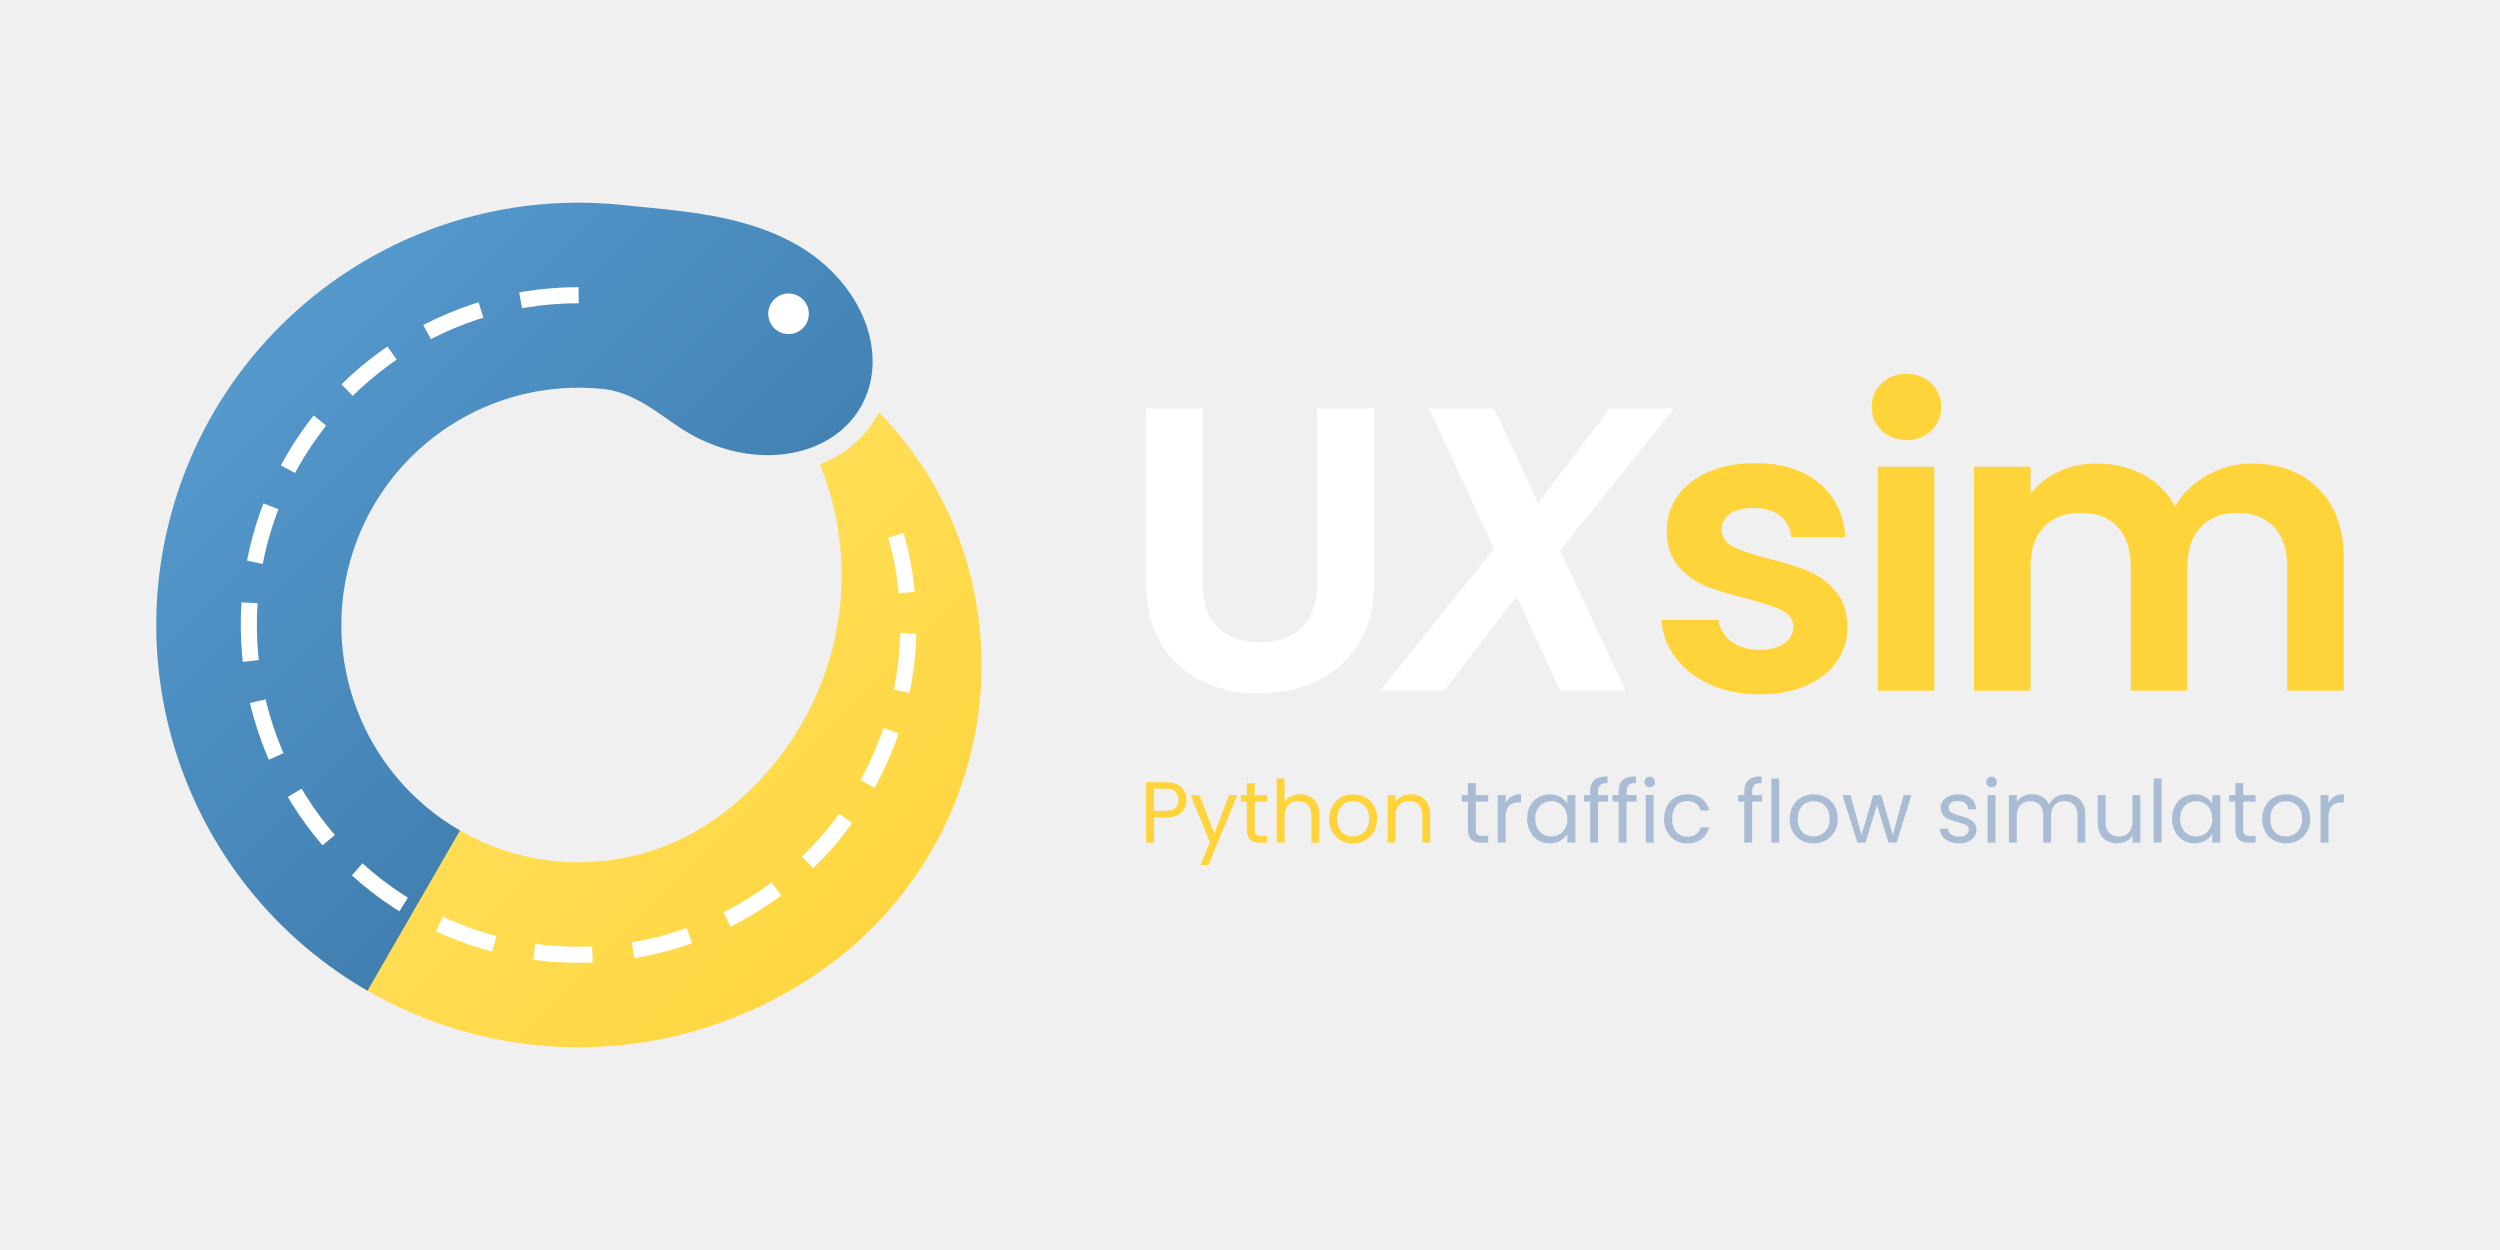
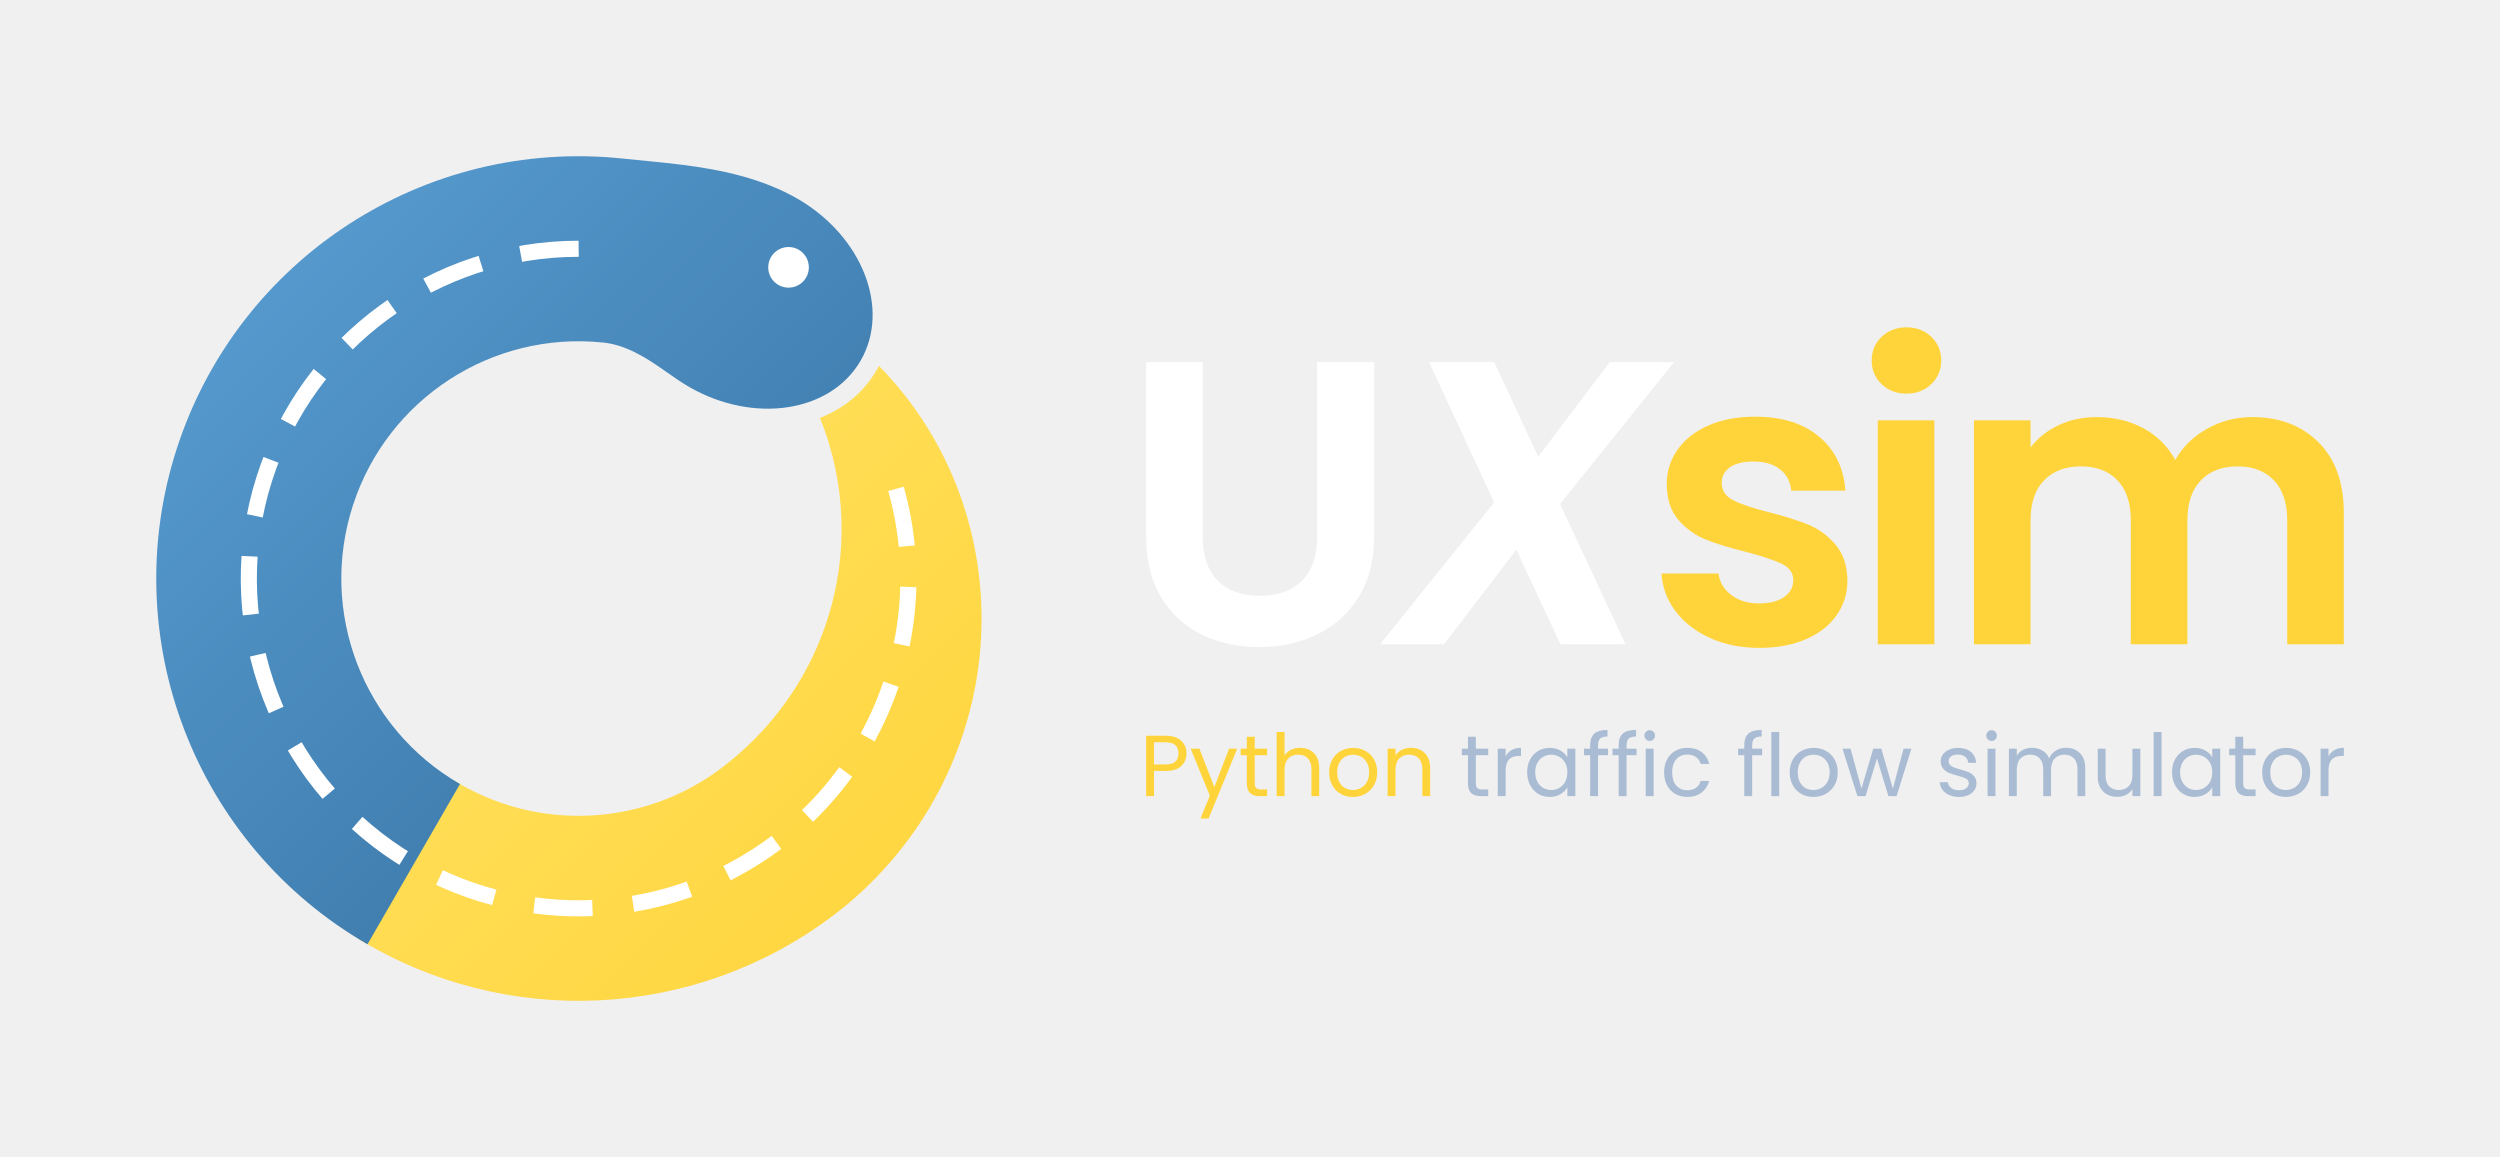
- <svg xmlns="http://www.w3.org/2000/svg" width="1280" height="640" viewBox="0 0 1280 640" role="img">
+ <svg xmlns="http://www.w3.org/2000/svg" width="1280" height="592" viewBox="0 0 1280 592" role="img">
  <defs>
    <linearGradient id="uxsim-hero-transparent-dark-blue" gradientUnits="userSpaceOnUse" x1="60" y1="60" x2="452" y2="452">
      <stop offset="0" stop-color="#5A9FD4" />
      <stop offset="1" stop-color="#306998" />
    </linearGradient>
    <linearGradient id="uxsim-hero-transparent-dark-yellow" gradientUnits="userSpaceOnUse" x1="60" y1="60" x2="452" y2="452">
      <stop offset="0" stop-color="#FFE873" />
      <stop offset="1" stop-color="#FFD43B" />
    </linearGradient>
    <clipPath id="uxsim-hero-transparent-dark-bite">
      <path clip-rule="evenodd" d="M0 0H512V512H0Z M271.75 75.72 A76.50 63.00 30.00 1 0 404.25 152.22 A76.50 63.00 30.00 1 0 271.75 75.72Z" />
    </clipPath>
  </defs>
-   <g transform="translate(32.676 56.422) scale(1.0296)">
+   <g transform="translate(32.676 32.640) scale(1.0296)">
    <path fill="url(#uxsim-hero-transparent-dark-yellow)" clip-path="url(#uxsim-hero-transparent-dark-bite)" d="M146.28 435.05 A210.00 210.00 0 0 0 382.38 423.71 C402.87 408.27 420.10 388.54 432.60 366.35 C445.10 344.16 452.85 319.55 455.42 294.76 C457.98 269.98 455.38 245.06 448.24 222.10 C441.11 199.14 429.47 178.17 414.75 160.61 C400.04 143.06 382.28 128.93 363.20 118.79 A10.12 10.12 0 0 0 350.74 134.74 C363.24 149.28 372.48 165.66 378.40 182.46 C384.32 199.25 386.95 216.44 386.77 232.94 C386.60 249.45 383.64 265.27 378.56 279.82 C373.48 294.37 366.30 307.67 357.56 319.46 C348.82 331.25 338.53 341.56 327.01 350.24 A118.00 118.00 0 0 1 194.35 356.61 Z" />
    <path fill="url(#uxsim-hero-transparent-dark-blue)" d="M151.00 437.87 A210.00 210.00 0 0 1 277.95 47.15 C287.67 48.17 297.44 48.99 307.31 50.23 C317.17 51.46 327.13 53.13 336.89 55.80 C346.65 58.46 356.21 62.13 365.00 67.21 A67.50 54.00 30.00 0 1 311.00 160.74 C306.57 158.18 302.38 155.14 297.98 152.09 C293.59 149.03 288.99 145.97 284.05 143.52 C279.10 141.06 273.80 139.22 268.33 138.65 A118.00 118.00 0 0 0 197.00 358.19 Z" />
    <path fill="none" stroke="#fff" stroke-width="8" stroke-dasharray="29.01 20.30" d="M413.82 211.41 C419.77 232.46 421.45 254.71 418.72 276.41 C416.00 298.12 408.88 319.26 397.92 338.19 C386.96 357.11 372.17 373.81 354.70 386.98 A164.00 164.00 0 1 1 256.00 92.00" />
    <circle cx="360.39" cy="101.24" r="10.1" fill="#fff" />
  </g>
-   <g transform="translate(572.947 353.637) scale(0.206961)">
+   <g transform="translate(572.947 329.855) scale(0.206961)">
    <path fill="#fff" d="M207 -698V-266Q207 -195 244 -157.5Q281 -120 348 -120Q416 -120 453 -157.5Q490 -195 490 -266V-698H631V-267Q631 -178 592.5 -116.5Q554 -55 489.5 -24Q425 7 346 7Q268 7 204.5 -24Q141 -55 104 -116.5Q67 -178 67 -267V-698ZM1091 -347 1253 0H1092L983 -234L804 0H646L928 -351L767 -698H928L1037 -464L1214 -698H1373Z" />
    <path fill="#FFD43B" d="M1342 -175H1483Q1487 -143 1514.5 -122Q1542 -101 1583 -101Q1623 -101 1645.5 -117Q1668 -133 1668 -158Q1668 -185 1640.5 -198.5Q1613 -212 1553 -228Q1491 -243 1451.5 -259Q1412 -275 1383.5 -308Q1355 -341 1355 -397Q1355 -443 1381.5 -481Q1408 -519 1457.5 -541Q1507 -563 1574 -563Q1673 -563 1732 -513.5Q1791 -464 1797 -380H1663Q1660 -413 1635.5 -432.5Q1611 -452 1570 -452Q1532 -452 1511.5 -438Q1491 -424 1491 -399Q1491 -371 1519 -356.5Q1547 -342 1606 -327Q1666 -312 1705 -296Q1744 -280 1772.5 -246.5Q1801 -213 1802 -158Q1802 -110 1775.5 -72Q1749 -34 1699.5 -12.5Q1650 9 1584 9Q1516 9 1462 -15.5Q1408 -40 1376.5 -82Q1345 -124 1342 -175ZM1862 -702Q1862 -737 1886.5 -760.5Q1911 -784 1948 -784Q1985 -784 2009.5 -760.5Q2034 -737 2034 -702Q2034 -667 2009.5 -643.5Q1985 -620 1948 -620Q1911 -620 1886.5 -643.5Q1862 -667 1862 -702ZM2017 -554V0H1877V-554ZM3030 -325V0H2890V-306Q2890 -371 2857 -405.5Q2824 -440 2767 -440Q2710 -440 2676.5 -405.5Q2643 -371 2643 -306V0H2503V-306Q2503 -371 2470 -405.5Q2437 -440 2380 -440Q2322 -440 2288.5 -405.5Q2255 -371 2255 -306V0H2115V-554H2255V-487Q2282 -522 2324.5 -542Q2367 -562 2418 -562Q2483 -562 2534 -534.5Q2585 -507 2613 -456Q2640 -504 2691.5 -533Q2743 -562 2803 -562Q2905 -562 2967.5 -499.5Q3030 -437 3030 -325Z" />
  </g>
-   <g transform="translate(583.397 431.419) scale(0.0443788)">
+   <g transform="translate(583.397 407.637) scale(0.0443788)">
    <path fill="#FFD43B" d="M302 -291H168V0H77V-697H302Q420 -697 481.5 -640Q543 -583 543 -493Q543 -406 483.5 -348.5Q424 -291 302 -291ZM450 -493Q450 -622 302 -622H168V-366H302Q378 -366 414 -399Q450 -432 450 -493ZM1128 -548 798 258H704L812 -6L591 -548H692L864 -104L1034 -548ZM1330 -473V-150Q1330 -110 1347 -93.5Q1364 -77 1406 -77H1473V0H1391Q1315 0 1277 -35Q1239 -70 1239 -150V-473H1168V-548H1239V-686H1330V-548H1473V-473ZM2074 -323V0H1984V-310Q1984 -392 1943 -435.5Q1902 -479 1831 -479Q1759 -479 1716.5 -434Q1674 -389 1674 -303V0H1583V-740H1674V-470Q1701 -512 1748.5 -535Q1796 -558 1855 -558Q1917 -558 1967 -531.5Q2017 -505 2045.5 -452Q2074 -399 2074 -323ZM2189 -275Q2189 -359 2225.5 -423.5Q2262 -488 2325 -522.5Q2388 -557 2466 -557Q2544 -557 2607 -522.5Q2670 -488 2706.5 -424Q2743 -360 2743 -275Q2743 -190 2705.5 -125.5Q2668 -61 2604 -26Q2540 9 2462 9Q2385 9 2322.5 -26Q2260 -61 2224.5 -125.5Q2189 -190 2189 -275ZM2650 -275Q2650 -341 2624 -387Q2598 -433 2556 -455.5Q2514 -478 2465 -478Q2415 -478 2373.5 -455.5Q2332 -433 2307 -387Q2282 -341 2282 -275Q2282 -208 2306.5 -162Q2331 -116 2372 -93.5Q2413 -71 2462 -71Q2511 -71 2554 -94Q2597 -117 2623.5 -163Q2650 -209 2650 -275ZM3354 -323V0H3264V-310Q3264 -392 3223 -435.5Q3182 -479 3111 -479Q3039 -479 2996.5 -434Q2954 -389 2954 -303V0H2863V-548H2954V-470Q2981 -512 3027.5 -535Q3074 -558 3130 -558Q3230 -558 3292 -497.5Q3354 -437 3354 -323Z" />
    <path fill="#A9BCD3" d="M3881 -473V-150Q3881 -110 3898 -93.5Q3915 -77 3957 -77H4024V0H3942Q3866 0 3828 -35Q3790 -70 3790 -150V-473H3719V-548H3790V-686H3881V-548H4024V-473ZM4402 -558V-464H4378Q4225 -464 4225 -298V0H4134V-548H4225V-459Q4249 -506 4293.5 -532Q4338 -558 4402 -558ZM4733 -557Q4805 -557 4858 -526Q4911 -495 4937 -448V-548H5029V0H4937V-102Q4910 -54 4856.5 -22.5Q4803 9 4732 9Q4659 9 4600 -27Q4541 -63 4507 -128Q4473 -193 4473 -276Q4473 -360 4507 -423.5Q4541 -487 4600.5 -522Q4660 -557 4733 -557ZM4751 -478Q4700 -478 4658 -454Q4616 -430 4591 -384Q4566 -338 4566 -276Q4566 -213 4591 -166.5Q4616 -120 4658 -95.5Q4700 -71 4751 -71Q4802 -71 4844.5 -95.5Q4887 -120 4912 -166.5Q4937 -213 4937 -275Q4937 -337 4912 -383Q4887 -429 4844.5 -453.5Q4802 -478 4751 -478ZM5406 -473H5291V0H5200V-473H5129V-548H5200V-587Q5200 -679 5247.5 -721.5Q5295 -764 5400 -764V-688Q5340 -688 5315.5 -664.5Q5291 -641 5291 -587V-548H5406ZM5735 -473H5620V0H5529V-473H5458V-548H5529V-587Q5529 -679 5576.5 -721.5Q5624 -764 5729 -764V-688Q5669 -688 5644.5 -664.5Q5620 -641 5620 -587V-548H5735ZM5826 -699Q5826 -725 5844 -743Q5862 -761 5888 -761Q5913 -761 5930.5 -743Q5948 -725 5948 -699Q5948 -673 5930.5 -655Q5913 -637 5888 -637Q5862 -637 5844 -655Q5826 -673 5826 -699ZM5932 -548V0H5841V-548ZM6320 -557Q6421 -557 6486.5 -508Q6552 -459 6573 -372H6475Q6461 -422 6420.5 -451Q6380 -480 6320 -480Q6242 -480 6194 -426.5Q6146 -373 6146 -275Q6146 -176 6194 -122Q6242 -68 6320 -68Q6380 -68 6420 -96Q6460 -124 6475 -176H6573Q6551 -92 6485 -41.5Q6419 9 6320 9Q6242 9 6181.5 -26Q6121 -61 6087 -125Q6053 -189 6053 -275Q6053 -360 6087 -423.5Q6121 -487 6181.5 -522Q6242 -557 6320 -557ZM7184 -473H7069V0H6978V-473H6907V-548H6978V-587Q6978 -679 7025.5 -721.5Q7073 -764 7178 -764V-688Q7118 -688 7093.5 -664.5Q7069 -641 7069 -587V-548H7184ZM7381 -740V0H7290V-740ZM7502 -275Q7502 -359 7538.5 -423.5Q7575 -488 7638 -522.5Q7701 -557 7779 -557Q7857 -557 7920 -522.5Q7983 -488 8019.5 -424Q8056 -360 8056 -275Q8056 -190 8018.5 -125.5Q7981 -61 7917 -26Q7853 9 7775 9Q7698 9 7635.5 -26Q7573 -61 7537.5 -125.5Q7502 -190 7502 -275ZM7963 -275Q7963 -341 7937 -387Q7911 -433 7869 -455.5Q7827 -478 7778 -478Q7728 -478 7686.5 -455.5Q7645 -433 7620 -387Q7595 -341 7595 -275Q7595 -208 7619.5 -162Q7644 -116 7685 -93.5Q7726 -71 7775 -71Q7824 -71 7867 -94Q7910 -117 7936.5 -163Q7963 -209 7963 -275ZM8906 -548 8735 0H8641L8509 -435L8377 0H8283L8111 -548H8204L8330 -88L8466 -548H8559L8692 -87L8816 -548ZM9233 -161H9327Q9331 -120 9365.5 -94Q9400 -68 9456 -68Q9508 -68 9538 -91Q9568 -114 9568 -149Q9568 -185 9536 -202.5Q9504 -220 9437 -237Q9376 -253 9337.5 -269.5Q9299 -286 9271.5 -318.5Q9244 -351 9244 -404Q9244 -446 9269 -481Q9294 -516 9340 -536.5Q9386 -557 9445 -557Q9536 -557 9592 -511Q9648 -465 9652 -385H9561Q9558 -428 9526.5 -454Q9495 -480 9442 -480Q9393 -480 9364 -459Q9335 -438 9335 -404Q9335 -377 9352.5 -359.5Q9370 -342 9396.5 -331.5Q9423 -321 9470 -308Q9529 -292 9566 -276.5Q9603 -261 9629.5 -230Q9656 -199 9657 -149Q9657 -104 9632 -68Q9607 -32 9561.5 -11.5Q9516 9 9457 9Q9394 9 9344 -12.5Q9294 -34 9265 -72.5Q9236 -111 9233 -161ZM9770 -699Q9770 -725 9788 -743Q9806 -761 9832 -761Q9857 -761 9874.5 -743Q9892 -725 9892 -699Q9892 -673 9874.5 -655Q9857 -637 9832 -637Q9806 -637 9788 -655Q9770 -673 9770 -699ZM9876 -548V0H9785V-548ZM10912 -323V0H10822V-310Q10822 -392 10781.5 -435.5Q10741 -479 10672 -479Q10601 -479 10559 -433.5Q10517 -388 10517 -302V0H10427V-310Q10427 -392 10386.5 -435.5Q10346 -479 10277 -479Q10206 -479 10164 -433.5Q10122 -388 10122 -302V0H10031V-548H10122V-469Q10149 -512 10194.5 -535Q10240 -558 10295 -558Q10364 -558 10417 -527Q10470 -496 10496 -436Q10519 -494 10572 -526Q10625 -558 10690 -558Q10754 -558 10804 -531.5Q10854 -505 10883 -452Q10912 -399 10912 -323ZM11547 -548V0H11456V-81Q11430 -39 11383.5 -15.5Q11337 8 11281 8Q11217 8 11166 -18.5Q11115 -45 11085.5 -98Q11056 -151 11056 -227V-548H11146V-239Q11146 -158 11187 -114.5Q11228 -71 11299 -71Q11372 -71 11414 -116Q11456 -161 11456 -247V-548ZM11792 -740V0H11701V-740ZM12173 -557Q12245 -557 12298 -526Q12351 -495 12377 -448V-548H12469V0H12377V-102Q12350 -54 12296.5 -22.5Q12243 9 12172 9Q12099 9 12040 -27Q11981 -63 11947 -128Q11913 -193 11913 -276Q11913 -360 11947 -423.5Q11981 -487 12040.5 -522Q12100 -557 12173 -557ZM12191 -478Q12140 -478 12098 -454Q12056 -430 12031 -384Q12006 -338 12006 -276Q12006 -213 12031 -166.5Q12056 -120 12098 -95.5Q12140 -71 12191 -71Q12242 -71 12284.5 -95.5Q12327 -120 12352 -166.5Q12377 -213 12377 -275Q12377 -337 12352 -383Q12327 -429 12284.5 -453.5Q12242 -478 12191 -478ZM12734 -473V-150Q12734 -110 12751 -93.5Q12768 -77 12810 -77H12877V0H12795Q12719 0 12681 -35Q12643 -70 12643 -150V-473H12572V-548H12643V-686H12734V-548H12877V-473ZM12953 -275Q12953 -359 12989.5 -423.5Q13026 -488 13089 -522.5Q13152 -557 13230 -557Q13308 -557 13371 -522.5Q13434 -488 13470.5 -424Q13507 -360 13507 -275Q13507 -190 13469.5 -125.5Q13432 -61 13368 -26Q13304 9 13226 9Q13149 9 13086.5 -26Q13024 -61 12988.5 -125.5Q12953 -190 12953 -275ZM13414 -275Q13414 -341 13388 -387Q13362 -433 13320 -455.5Q13278 -478 13229 -478Q13179 -478 13137.5 -455.5Q13096 -433 13071 -387Q13046 -341 13046 -275Q13046 -208 13070.5 -162Q13095 -116 13136 -93.5Q13177 -71 13226 -71Q13275 -71 13318 -94Q13361 -117 13387.5 -163Q13414 -209 13414 -275ZM13895 -558V-464H13871Q13718 -464 13718 -298V0H13627V-548H13718V-459Q13742 -506 13786.5 -532Q13831 -558 13895 -558Z" />
  </g>
</svg>
